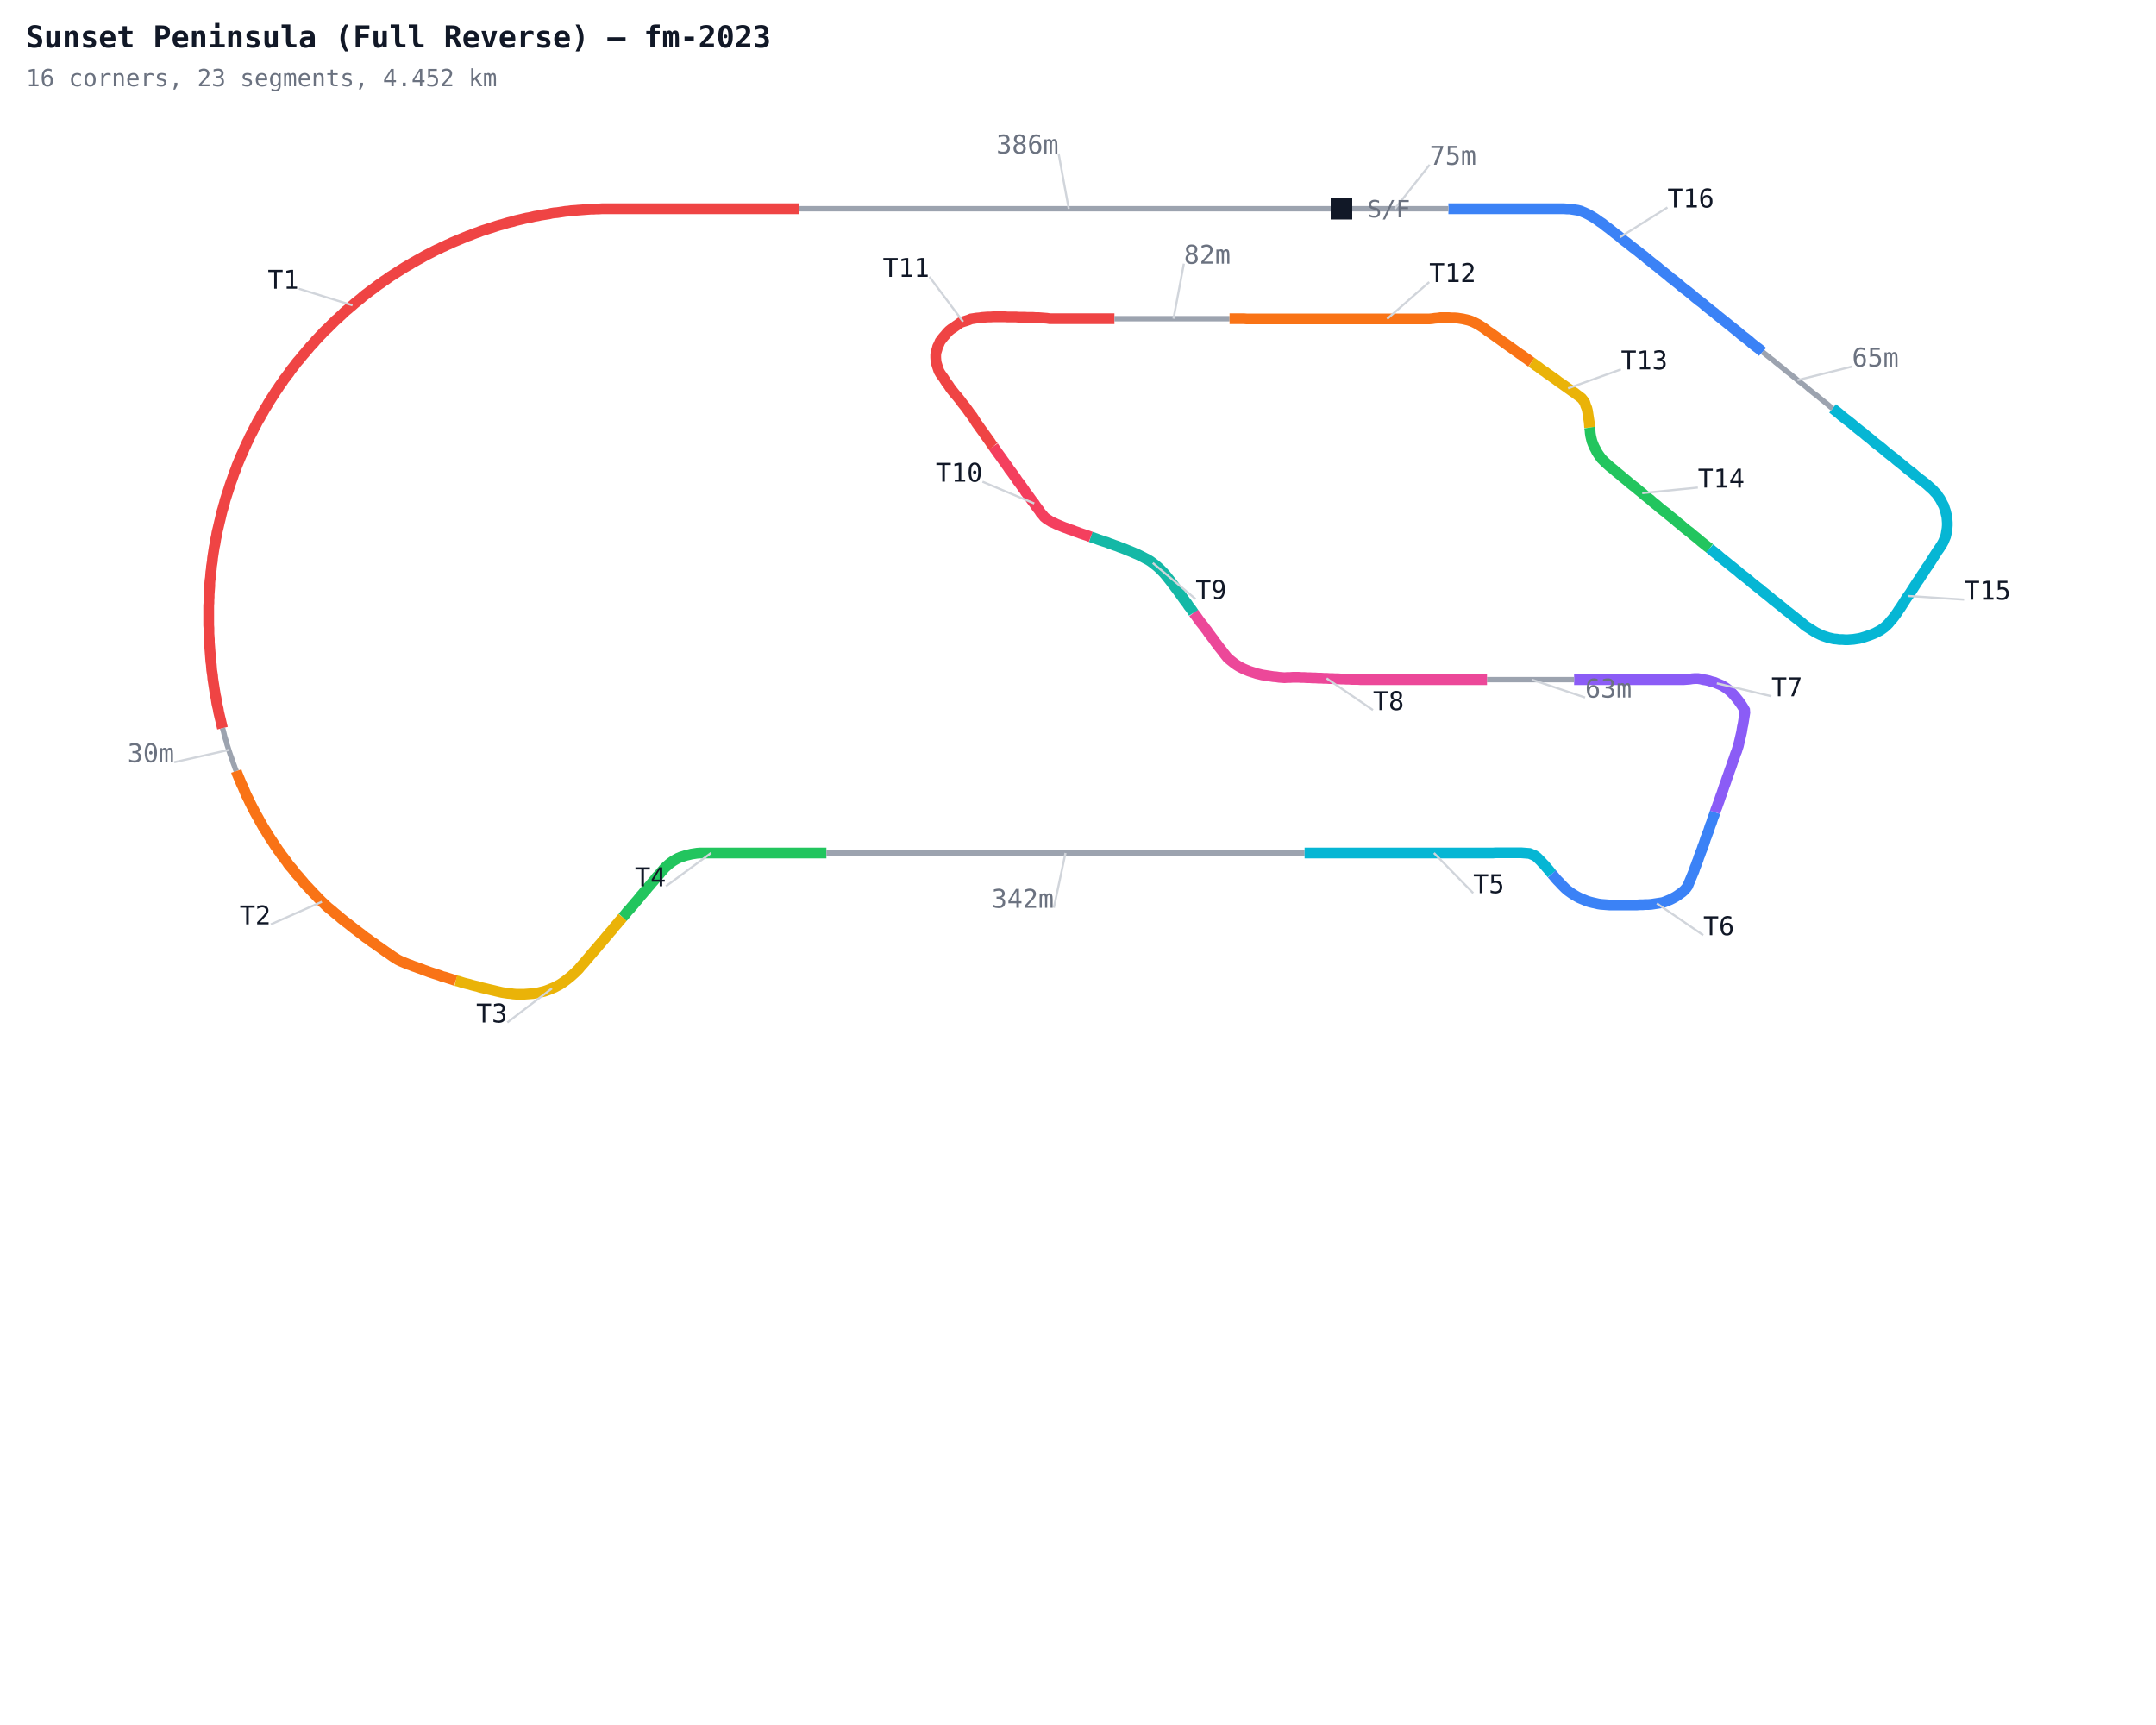
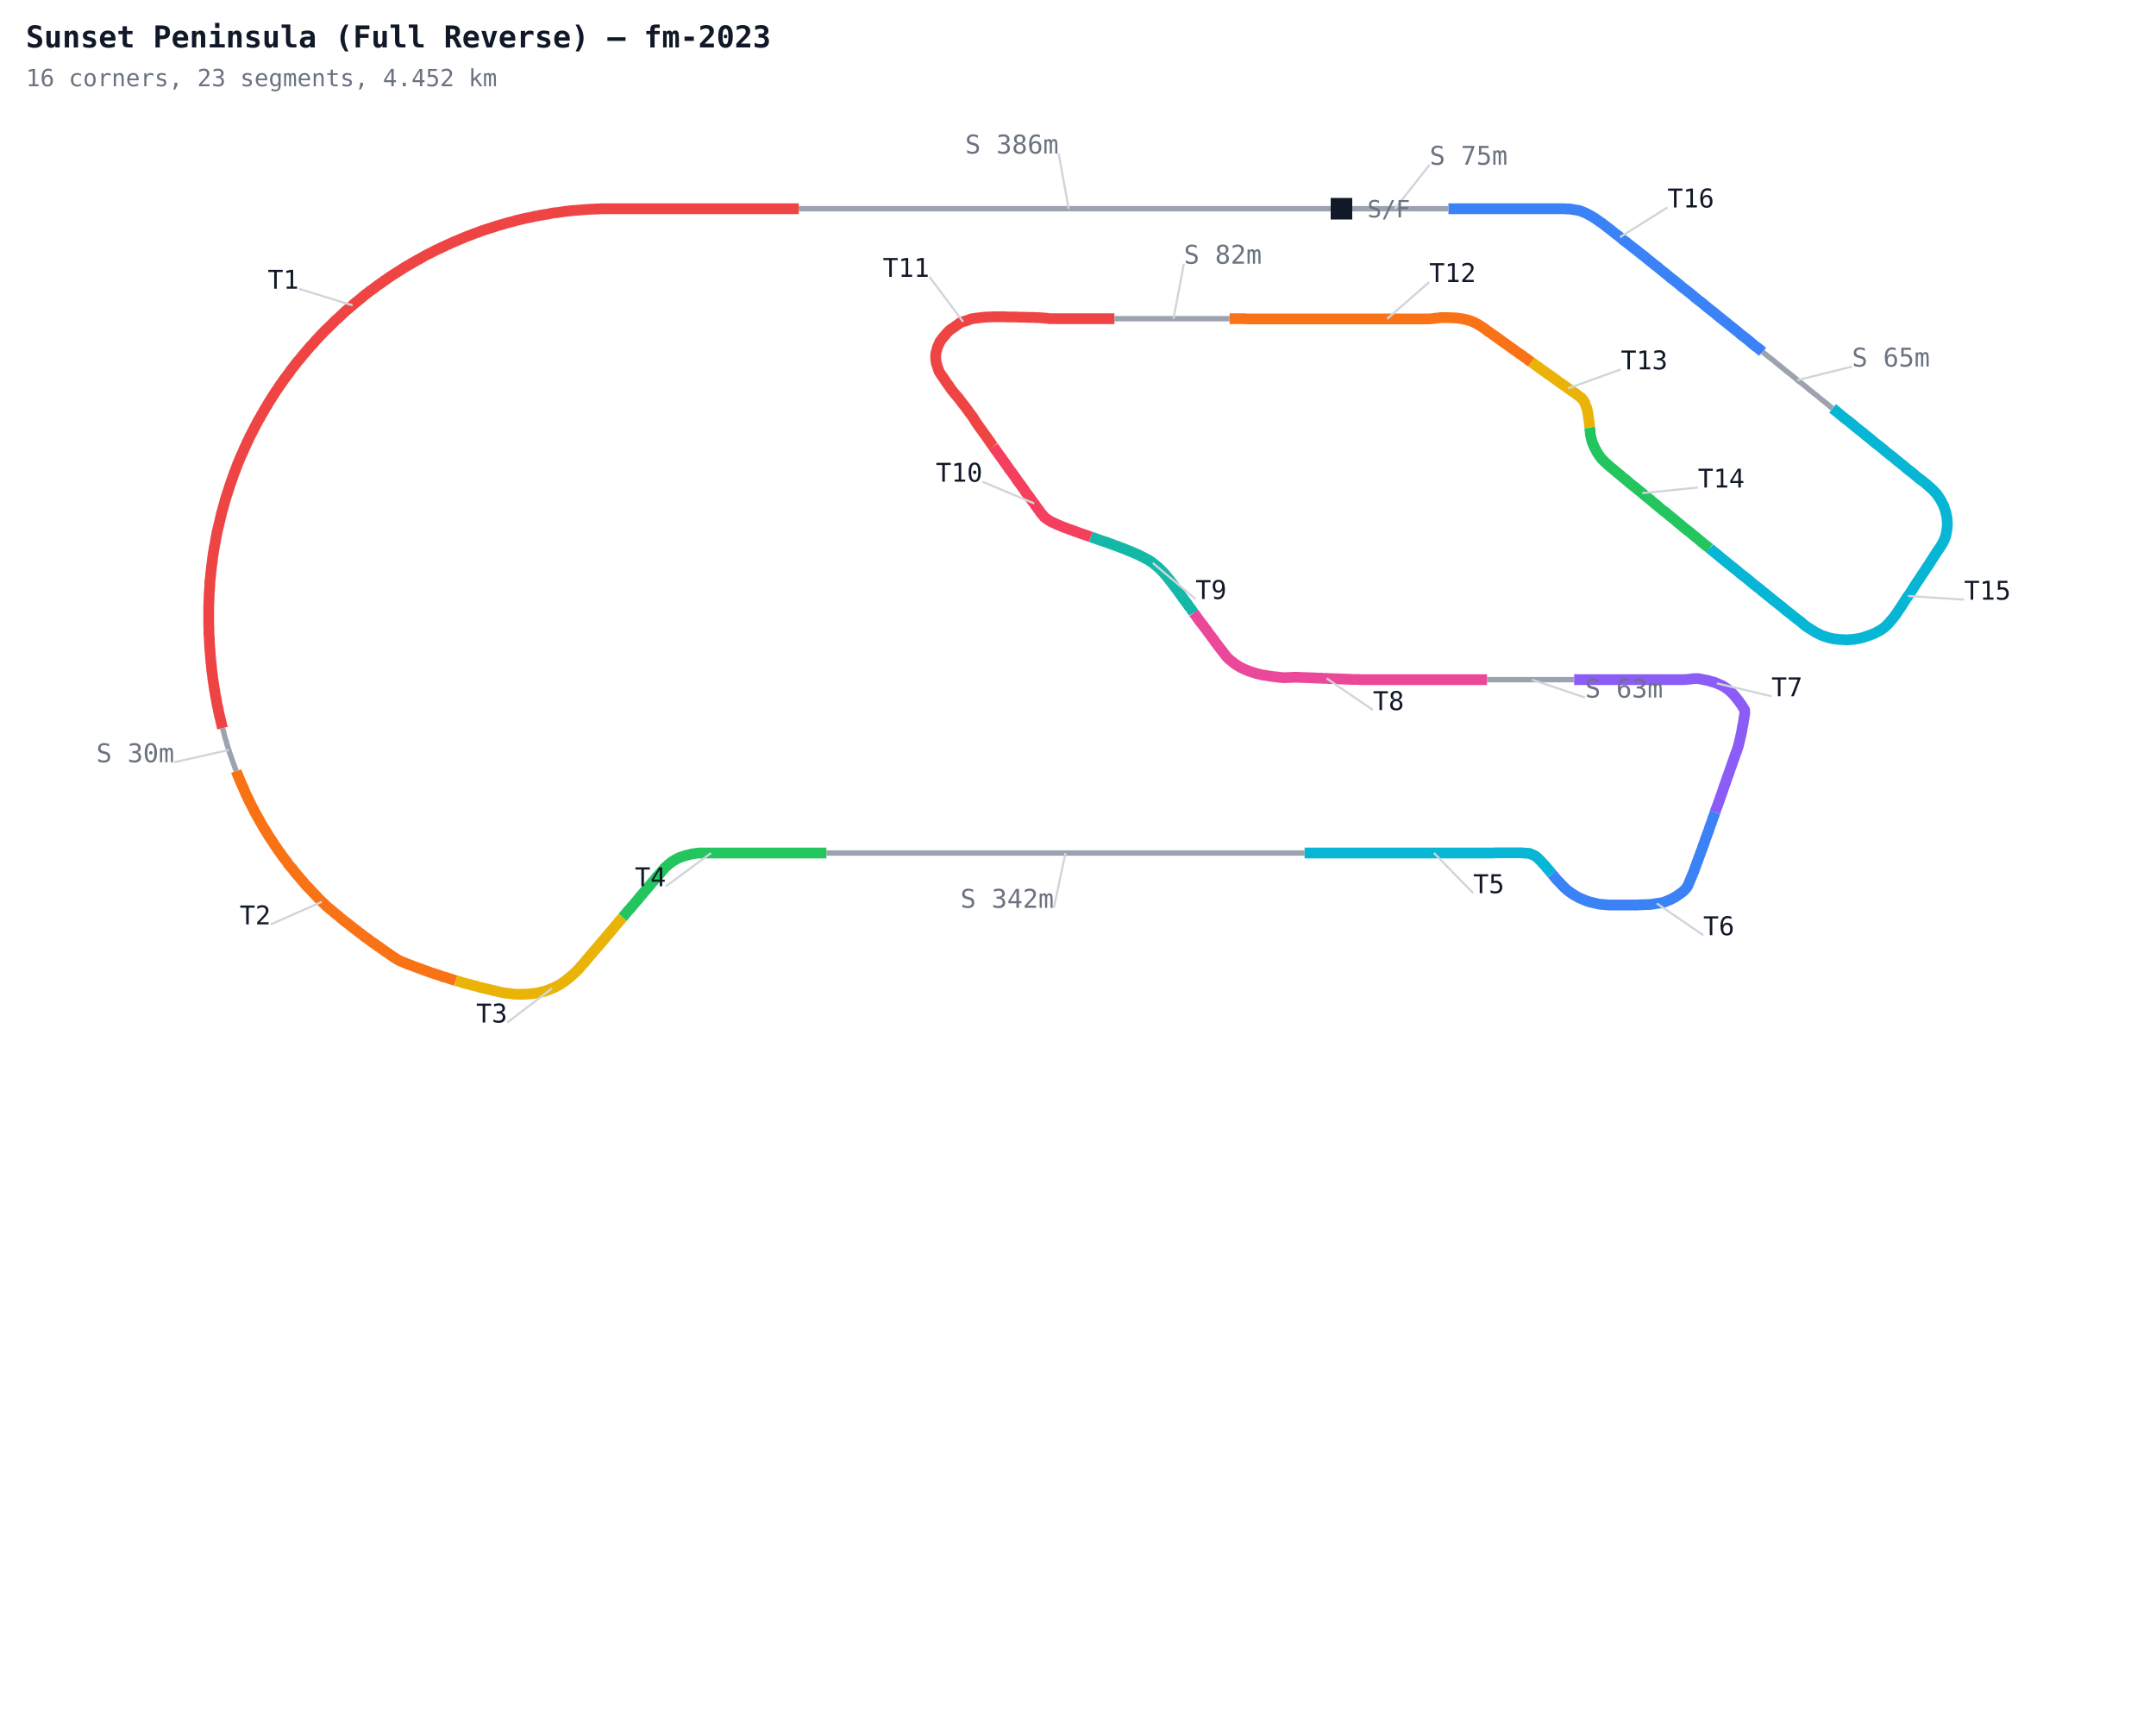
<svg xmlns="http://www.w3.org/2000/svg" width="1000" height="800" viewBox="0 0 1000 800">
  <defs>
    <style>
      .name { font-family: monospace; font-size: 12px; }
      .sector { font-family: monospace; font-size: 12px; fill: #7c3aed; font-weight: bold; }
      .title { font-family: monospace; font-size: 14px; fill: #111827; font-weight: bold; }
      .sub { font-family: monospace; font-size: 11px; fill: #6b7280; }
    </style>
  </defs>
  <rect width="1000" height="800" fill="#ffffff" />
  <polyline fill="none" stroke="#9ca3af" stroke-width="2.5" points="622.2,96.8 620.9,96.8 619.6,96.8 618.3,96.8 617.0,96.8 615.7,96.8 614.4,96.8 613.1,96.8 611.8,96.8 610.5,96.8 609.2,96.8 607.9,96.8 606.6,96.8 605.3,96.8 604.0,96.8 602.7,96.8 601.4,96.8 600.1,96.8 598.8,96.8 597.5,96.8 596.2,96.8 594.9,96.8 593.5,96.8 592.2,96.8 590.9,96.8 589.6,96.8 588.3,96.8 587.0,96.8 585.7,96.8 584.4,96.8 583.1,96.8 581.8,96.8 580.5,96.8 579.2,96.8 577.9,96.8 576.6,96.8 575.3,96.8 574.0,96.8 572.7,96.8 571.4,96.8 570.1,96.8 568.8,96.8 567.5,96.8 566.2,96.8 564.9,96.8 563.5,96.8 562.2,96.8 560.9,96.8 559.6,96.8 558.3,96.8 557.0,96.8 555.7,96.8 554.4,96.8 553.1,96.8 551.8,96.8 550.5,96.8 549.2,96.8 547.9,96.8 546.6,96.8 545.3,96.8 544.0,96.8 542.7,96.8 541.4,96.8 540.1,96.8 538.8,96.8 537.5,96.8 536.2,96.8 534.9,96.8 533.5,96.8 532.2,96.8 530.9,96.8 529.6,96.8 528.3,96.8 527.0,96.8 525.7,96.8 524.4,96.8 523.1,96.8 521.8,96.8 520.5,96.8 519.2,96.8 517.9,96.8 516.6,96.8 515.3,96.8 514.0,96.8 512.7,96.8 511.4,96.8 510.1,96.8 508.8,96.8 507.5,96.8 506.2,96.8 504.9,96.8 503.5,96.8 502.2,96.8 500.9,96.8 499.6,96.8 498.3,96.8 497.0,96.8 495.7,96.8 494.4,96.8 493.1,96.8 491.8,96.8 490.5,96.8 489.2,96.8 487.9,96.8 486.6,96.8 485.3,96.8 484.0,96.8 482.7,96.8 481.4,96.8 480.1,96.8 478.8,96.8 477.5,96.8 476.2,96.8 474.9,96.8 473.5,96.8 472.2,96.8 470.9,96.8 469.6,96.8 468.3,96.8 467.0,96.8 465.7,96.8 464.4,96.8 463.1,96.8 461.8,96.8 460.5,96.8 459.2,96.8 457.9,96.8 456.6,96.8 455.3,96.8 454.0,96.8 452.7,96.8 451.4,96.8 450.1,96.8 448.8,96.8 447.5,96.8 446.2,96.8 444.9,96.8 443.5,96.8 442.2,96.8 440.9,96.8 439.6,96.8 438.3,96.8 437.0,96.8 435.7,96.8 434.4,96.8 433.1,96.8 431.8,96.8 430.5,96.8 429.2,96.8 427.9,96.8 426.6,96.8 425.3,96.8 424.0,96.8 422.7,96.8 421.4,96.8 420.1,96.8 418.8,96.8 417.5,96.8 416.2,96.8 414.9,96.8 413.5,96.8 412.2,96.8 410.9,96.8 409.6,96.8 408.3,96.8 407.0,96.8 405.7,96.8 404.4,96.8 403.1,96.8 401.8,96.8 400.5,96.8 399.2,96.8 397.9,96.8 396.6,96.8 395.3,96.8 394.0,96.8 392.7,96.8 391.4,96.8 390.1,96.8 388.8,96.8 387.5,96.8 386.2,96.8 384.9,96.8 383.5,96.8 382.2,96.8 380.9,96.8 379.6,96.8 378.3,96.8 377.0,96.8 375.7,96.8 374.4,96.8 373.1,96.8 371.8,96.8 370.5,96.8" />
  <polyline fill="none" stroke="#ef4444" stroke-width="5" points="370.5,96.8 369.2,96.8 367.9,96.8 366.6,96.8 365.3,96.8 364.0,96.8 362.7,96.8 361.4,96.8 360.1,96.8 358.8,96.8 357.5,96.8 356.2,96.8 354.9,96.8 353.5,96.8 352.2,96.8 350.9,96.8 349.6,96.8 348.3,96.8 347.0,96.8 345.7,96.8 344.4,96.8 343.1,96.8 341.8,96.8 340.5,96.8 339.2,96.8 337.9,96.8 336.6,96.8 335.3,96.8 334.0,96.8 332.7,96.8 331.4,96.8 330.1,96.8 328.8,96.8 327.5,96.8 326.2,96.8 324.9,96.8 323.5,96.8 322.2,96.8 320.9,96.8 319.6,96.8 318.3,96.8 317.0,96.8 315.7,96.8 314.4,96.8 313.1,96.8 311.8,96.8 310.5,96.8 309.2,96.8 307.9,96.8 306.6,96.8 305.3,96.8 304.0,96.8 302.7,96.8 301.4,96.8 300.1,96.8 298.8,96.8 297.5,96.8 296.2,96.8 294.9,96.8 293.5,96.8 292.2,96.8 290.9,96.8 289.6,96.8 288.3,96.8 287.0,96.8 285.7,96.8 284.4,96.8 283.1,96.8 281.8,96.8 280.5,96.8 279.2,96.8 277.9,96.9 276.6,96.9 275.3,97.0 274.0,97.0 272.7,97.1 271.4,97.2 270.1,97.3 268.8,97.4 267.5,97.5 266.2,97.6 264.9,97.7 263.6,97.9 262.3,98.0 261.0,98.2 259.7,98.4 258.4,98.6 257.1,98.7 255.8,98.9 254.6,99.2 253.3,99.4 252.0,99.6 250.7,99.8 249.4,100.1 248.1,100.3 246.9,100.6 245.6,100.9 244.3,101.1 243.0,101.4 241.8,101.7 240.5,102.0 239.2,102.3 238.0,102.7 236.7,103.0 235.5,103.3 234.2,103.7 232.9,104.1 231.7,104.4 230.4,104.8 229.2,105.2 228.0,105.6 226.7,106.0 225.5,106.4 224.2,106.8 223.0,107.2 221.8,107.7 220.6,108.1 219.3,108.6 218.1,109.1 216.9,109.5 215.7,110.0 214.5,110.5 213.3,111.0 212.1,111.5 210.9,112.0 209.7,112.5 208.5,113.1 207.3,113.6 206.1,114.2 204.9,114.7 203.8,115.3 202.6,115.8 201.4,116.4 200.3,117.0 199.1,117.6 197.9,118.2 196.8,118.8 195.6,119.5 194.5,120.1 193.4,120.7 192.2,121.4 191.1,122.0 190.0,122.7 188.9,123.3 187.7,124.0 186.6,124.7 185.5,125.4 184.4,126.1 183.3,126.8 182.2,127.5 181.1,128.2 180.1,128.9 179.0,129.7 177.9,130.4 176.9,131.2 175.8,131.9 174.7,132.7 173.7,133.5 172.6,134.3 171.6,135.0 170.6,135.8 169.5,136.6 168.5,137.4 167.5,138.3 166.5,139.1 165.5,139.9 164.5,140.7 163.5,141.6 162.5,142.4 161.5,143.3 160.5,144.1 159.5,145.0 158.6,145.9 157.6,146.8 156.7,147.7 155.7,148.5 154.8,149.4 153.8,150.4 152.9,151.3 152.0,152.2 151.0,153.1 150.1,154.0 149.2,155.0 148.3,155.9 147.4,156.9 146.5,157.8 145.7,158.8 144.8,159.8 143.9,160.7 143.1,161.7 142.2,162.7 141.4,163.7 140.5,164.7 139.7,165.7 138.9,166.7 138.0,167.7 137.2,168.7 136.4,169.8 135.6,170.8 134.8,171.8 134.1,172.9 133.3,173.9 132.5,175.0 131.7,176.0 131.0,177.1 130.2,178.2 129.5,179.2 128.8,180.3 128.0,181.4 127.3,182.5 126.6,183.6 125.9,184.7 125.2,185.8 124.5,186.9 123.9,188.0 123.2,189.1 122.5,190.3 121.9,191.4 121.2,192.5 120.6,193.7 119.9,194.8 119.3,195.9 118.7,197.1 118.1,198.2 117.5,199.4 116.9,200.6 116.3,201.7 115.7,202.9 115.2,204.1 114.6,205.2 114.1,206.4 113.5,207.6 113.0,208.8 112.5,210.0 111.9,211.2 111.4,212.4 110.9,213.6 110.4,214.8 109.9,216.0 109.5,217.2 109.0,218.5 108.5,219.7 108.1,220.9 107.7,222.1 107.2,223.4 106.8,224.6 106.4,225.8 106.0,227.1 105.6,228.3 105.2,229.5 104.8,230.8 104.4,232.0 104.1,233.3 103.7,234.6 103.4,235.8 103.0,237.1 102.7,238.3 102.4,239.6 102.1,240.9 101.8,242.1 101.5,243.4 101.2,244.7 100.9,245.9 100.6,247.2 100.4,248.5 100.1,249.8 99.9,251.1 99.7,252.3 99.4,253.6 99.2,254.9 99.0,256.2 98.8,257.5 98.6,258.8 98.5,260.1 98.3,261.4 98.1,262.7 98.0,264.0 97.8,265.3 97.7,266.6 97.6,267.9 97.4,269.2 97.3,270.5 97.3,271.8 97.2,273.1 97.1,274.4 97.0,275.7 97.0,277.0 96.9,278.3 96.9,279.6 96.8,280.9 96.8,282.2 96.8,283.5 96.8,284.8 96.8,286.1 96.8,287.4 96.8,288.7 96.8,290.0 96.9,291.3 96.9,292.6 96.9,293.9 97.0,295.2 97.1,296.5 97.1,297.8 97.2,299.1 97.3,300.4 97.4,301.7 97.5,303.0 97.6,304.3 97.7,305.6 97.8,306.9 98.0,308.2 98.1,309.5 98.2,310.8 98.4,312.1 98.6,313.4 98.7,314.7 98.9,316.0 99.1,317.3 99.3,318.6 99.5,319.9 99.7,321.1 99.9,322.4 100.2,323.7 100.4,325.0 100.6,326.3 100.9,327.6 101.2,328.8 101.4,330.1 101.7,331.4 102.0,332.7 102.3,333.9 102.6,335.2 102.9,336.5 103.2,337.7" />
  <polyline fill="none" stroke="#9ca3af" stroke-width="2.5" points="103.2,337.7 103.6,339.0 103.9,340.2 104.2,341.5 104.6,342.8 105.0,344.0 105.3,345.3 105.7,346.5 106.1,347.8 106.5,349.0 106.9,350.2 107.4,351.5 107.8,352.7 108.2,353.9 108.7,355.2 109.1,356.4 109.6,357.6" />
  <polyline fill="none" stroke="#f97316" stroke-width="5" points="109.6,357.6 110.0,358.8 110.5,360.0 111.0,361.2 111.5,362.4 112.0,363.6 112.6,364.8 113.1,366.0 113.6,367.2 114.1,368.4 114.7,369.6 115.3,370.8 115.8,371.9 116.4,373.1 117.0,374.3 117.6,375.4 118.2,376.6 118.8,377.7 119.5,378.9 120.1,380.0 120.7,381.1 121.4,382.3 122.0,383.4 122.7,384.5 123.4,385.6 124.1,386.8 124.8,387.9 125.5,389.0 126.2,390.0 126.9,391.1 127.6,392.2 128.4,393.3 129.1,394.4 129.9,395.4 130.6,396.5 131.4,397.5 132.2,398.6 133.0,399.6 133.7,400.7 134.5,401.7 135.4,402.7 136.2,403.7 137.0,404.8 137.8,405.7 138.7,406.7 139.5,407.7 140.4,408.7 141.2,409.7 142.1,410.7 143.0,411.6 143.9,412.6 144.8,413.5 145.7,414.5 146.6,415.4 147.5,416.4 148.4,417.3 149.3,418.2 150.3,419.1 151.2,420.0 152.2,420.9 153.2,421.7 154.2,422.5 155.2,423.4 156.2,424.2 157.2,425.0 158.2,425.9 159.2,426.7 160.2,427.5 161.3,428.3 162.3,429.1 163.3,429.9 164.3,430.7 165.4,431.5 166.4,432.3 167.5,433.1 168.5,433.9 169.5,434.7 170.6,435.4 171.6,436.2 172.7,437.0 173.8,437.7 174.8,438.5 175.9,439.2 177.0,440.0 178.0,440.7 179.1,441.5 180.2,442.2 181.3,443.0 182.3,443.7 183.4,444.4 184.5,445.1 185.7,445.7 186.9,446.2 188.1,446.7 189.3,447.2 190.5,447.6 191.7,448.1 192.9,448.5 194.2,449.0 195.4,449.4 196.6,449.9 197.8,450.3 199.1,450.8 200.3,451.2 201.5,451.6 202.8,452.0 204.0,452.4 205.2,452.9 206.5,453.2 207.7,453.6 209.0,454.0 210.2,454.4 211.4,454.8" />
  <polyline fill="none" stroke="#eab308" stroke-width="5" points="211.4,454.8 212.7,455.1 213.9,455.5 215.2,455.9 216.4,456.2 217.7,456.5 219.0,456.9 220.2,457.2 221.5,457.5 222.7,457.9 224.0,458.2 225.3,458.5 226.5,458.8 227.8,459.1 229.1,459.4 230.3,459.7 231.6,460.0 232.9,460.3 234.2,460.5 235.5,460.7 236.8,460.8 238.1,461.0 239.4,461.1 240.7,461.1 242.0,461.1 243.3,461.1 244.6,461.0 245.9,460.9 247.2,460.8 248.5,460.6 249.8,460.4 251.0,460.1 252.3,459.8 253.5,459.4 254.8,458.9 256.0,458.4 257.2,457.9 258.3,457.3 259.5,456.7 260.6,456.0 261.6,455.3 262.7,454.5 263.7,453.7 264.7,452.9 265.7,452.0 266.7,451.1 267.6,450.2 268.5,449.3 269.3,448.3 270.2,447.3 271.1,446.3 271.9,445.3 272.8,444.3 273.6,443.3 274.5,442.3 275.3,441.3 276.1,440.4 277.0,439.4 277.8,438.4 278.7,437.4 279.5,436.4 280.4,435.4 281.2,434.4 282.1,433.4 282.9,432.4 283.8,431.4 284.6,430.4 285.4,429.4 286.3,428.4 287.1,427.4 288.0,426.4 288.8,425.4" />
  <polyline fill="none" stroke="#22c55e" stroke-width="5" points="288.8,425.4 289.7,424.4 290.5,423.4 291.3,422.4 292.2,421.5 293.0,420.5 293.9,419.5 294.7,418.5 295.6,417.5 296.4,416.5 297.2,415.5 298.1,414.5 298.9,413.5 299.8,412.5 300.6,411.5 301.5,410.5 302.3,409.5 303.2,408.5 304.0,407.5 304.8,406.5 305.7,405.6 306.5,404.6 307.4,403.6 308.2,402.6 309.2,401.7 310.2,400.8 311.2,400.0 312.2,399.3 313.4,398.6 314.5,398.0 315.7,397.5 317.0,397.1 318.2,396.7 319.5,396.4 320.7,396.1 322.0,395.9 323.3,395.7 324.6,395.6 325.9,395.6 327.2,395.6 328.5,395.6 329.8,395.6 331.1,395.6 332.5,395.6 333.8,395.6 335.1,395.6 336.4,395.6 337.7,395.6 339.0,395.6 340.3,395.6 341.6,395.6 342.9,395.6 344.2,395.6 345.5,395.6 346.8,395.6 348.1,395.6 349.4,395.6 350.7,395.6 352.0,395.6 353.3,395.6 354.6,395.6 355.9,395.6 357.2,395.6 358.5,395.6 359.8,395.6 361.1,395.6 362.5,395.6 363.8,395.6 365.1,395.6 366.4,395.6 367.7,395.6 369.0,395.6 370.3,395.6 371.6,395.6 372.9,395.6 374.2,395.6 375.5,395.6 376.8,395.6 378.1,395.6 379.4,395.6 380.7,395.6 382.0,395.6 383.3,395.6" />
  <polyline fill="none" stroke="#9ca3af" stroke-width="2.5" points="383.3,395.6 384.6,395.6 385.9,395.6 387.2,395.6 388.5,395.6 389.8,395.6 391.1,395.6 392.5,395.6 393.8,395.6 395.1,395.6 396.4,395.6 397.7,395.6 399.0,395.6 400.3,395.6 401.6,395.6 402.9,395.6 404.2,395.6 405.5,395.6 406.8,395.6 408.1,395.6 409.4,395.6 410.7,395.6 412.0,395.6 413.3,395.6 414.6,395.6 415.9,395.6 417.2,395.6 418.5,395.6 419.8,395.6 421.1,395.6 422.5,395.6 423.8,395.6 425.1,395.6 426.4,395.6 427.7,395.6 429.0,395.6 430.3,395.6 431.6,395.6 432.9,395.6 434.2,395.6 435.5,395.6 436.8,395.6 438.1,395.6 439.4,395.6 440.7,395.6 442.0,395.6 443.3,395.6 444.6,395.6 445.9,395.6 447.2,395.6 448.5,395.6 449.8,395.6 451.1,395.6 452.5,395.6 453.8,395.6 455.1,395.6 456.4,395.6 457.7,395.6 459.0,395.6 460.3,395.6 461.6,395.6 462.9,395.6 464.2,395.6 465.5,395.6 466.8,395.6 468.1,395.6 469.4,395.6 470.7,395.6 472.0,395.6 473.3,395.6 474.6,395.6 475.9,395.6 477.2,395.6 478.5,395.6 479.8,395.6 481.1,395.6 482.5,395.6 483.8,395.6 485.1,395.6 486.4,395.6 487.7,395.6 489.0,395.6 490.3,395.6 491.6,395.6 492.9,395.6 494.2,395.6 495.5,395.6 496.8,395.6 498.1,395.6 499.4,395.6 500.7,395.6 502.0,395.6 503.3,395.6 504.6,395.6 505.9,395.6 507.2,395.6 508.5,395.6 509.8,395.6 511.1,395.6 512.5,395.6 513.8,395.6 515.1,395.6 516.4,395.6 517.7,395.6 519.0,395.6 520.3,395.6 521.6,395.6 522.9,395.6 524.2,395.6 525.5,395.6 526.8,395.6 528.1,395.6 529.4,395.6 530.7,395.6 532.0,395.6 533.3,395.6 534.6,395.6 535.9,395.6 537.2,395.6 538.5,395.6 539.8,395.6 541.1,395.6 542.5,395.6 543.8,395.6 545.1,395.6 546.4,395.6 547.7,395.6 549.0,395.6 550.3,395.6 551.6,395.6 552.9,395.6 554.2,395.6 555.5,395.6 556.8,395.6 558.1,395.6 559.4,395.6 560.7,395.6 562.0,395.6 563.3,395.6 564.6,395.6 565.9,395.6 567.2,395.6 568.5,395.6 569.8,395.6 571.1,395.6 572.5,395.6 573.8,395.6 575.1,395.6 576.4,395.6 577.7,395.6 579.0,395.6 580.3,395.6 581.6,395.6 582.9,395.6 584.2,395.6 585.5,395.6 586.8,395.6 588.1,395.6 589.4,395.6 590.7,395.6 592.0,395.6 593.3,395.6 594.6,395.6 595.9,395.6 597.2,395.6 598.5,395.6 599.8,395.6 601.1,395.6 602.5,395.6 603.8,395.6 605.1,395.6" />
  <polyline fill="none" stroke="#06b6d4" stroke-width="5" points="605.1,395.6 606.4,395.6 607.7,395.6 609.0,395.6 610.3,395.6 611.6,395.6 612.9,395.6 614.2,395.6 615.5,395.6 616.8,395.6 618.1,395.6 619.4,395.6 620.7,395.6 622.0,395.6 623.3,395.6 624.6,395.6 625.9,395.6 627.2,395.6 628.5,395.6 629.8,395.6 631.1,395.6 632.5,395.6 633.8,395.6 635.1,395.6 636.4,395.6 637.7,395.6 639.0,395.6 640.3,395.6 641.6,395.6 642.9,395.6 644.2,395.6 645.5,395.6 646.8,395.6 648.1,395.6 649.4,395.6 650.7,395.6 652.0,395.6 653.3,395.6 654.6,395.6 655.9,395.6 657.2,395.6 658.5,395.6 659.8,395.6 661.1,395.6 662.5,395.6 663.8,395.6 665.1,395.6 666.4,395.6 667.7,395.6 669.0,395.6 670.3,395.6 671.6,395.6 672.9,395.6 674.2,395.6 675.5,395.6 676.8,395.6 678.1,395.6 679.4,395.6 680.7,395.6 682.0,395.6 683.3,395.6 684.6,395.6 685.9,395.6 687.2,395.6 688.5,395.6 689.8,395.6 691.1,395.6 692.5,395.6 693.8,395.5 695.1,395.5 696.4,395.5 697.7,395.5 699.0,395.5 700.3,395.5 701.6,395.5 702.9,395.5 704.2,395.5 705.5,395.5 706.8,395.6 708.1,395.7 709.4,395.8 710.6,396.3 711.8,396.8 712.9,397.6 713.8,398.5 714.7,399.4 715.6,400.4 716.5,401.3 717.3,402.3 718.2,403.3 719.0,404.3 719.8,405.3" />
  <polyline fill="none" stroke="#3b82f6" stroke-width="5" points="719.8,405.3 720.7,406.3 721.5,407.3 722.4,408.3 723.3,409.2 724.2,410.2 725.1,411.1 726.0,412.0 727.0,412.9 728.1,413.7 729.1,414.4 730.2,415.1 731.4,415.8 732.5,416.4 733.7,416.9 734.9,417.4 736.1,417.9 737.4,418.3 738.6,418.6 739.9,418.9 741.2,419.2 742.5,419.4 743.8,419.5 745.1,419.6 746.4,419.7 747.7,419.7 749.0,419.7 750.3,419.7 751.6,419.7 752.9,419.7 754.2,419.7 755.5,419.7 756.8,419.7 758.1,419.7 759.4,419.7 760.7,419.6 762.0,419.6 763.3,419.5 764.6,419.5 765.9,419.4 767.2,419.2 768.5,419.0 769.8,418.8 771.1,418.6 772.3,418.2 773.5,417.7 774.7,417.2 775.9,416.6 777.0,416.0 778.1,415.3 779.2,414.5 780.2,413.8 781.2,412.9 782.1,411.9 782.8,410.9 783.3,409.7 783.8,408.5 784.3,407.3 784.8,406.1 785.3,404.9 785.8,403.7 786.2,402.4 786.7,401.2 787.1,400.0 787.6,398.8 788.0,397.5 788.5,396.3 788.9,395.1 789.4,393.9 789.8,392.6 790.3,391.4 790.7,390.2 791.1,388.9 791.6,387.7 792.0,386.5 792.5,385.3 792.9,384.0 793.3,382.8 793.8,381.6 794.2,380.3 794.6,379.1 795.1,377.9 795.5,376.7" />
  <polyline fill="none" stroke="#8b5cf6" stroke-width="5" points="795.5,376.7 795.9,375.4 796.4,374.2 796.8,373.0 797.3,371.7 797.7,370.5 798.1,369.3 798.6,368.0 799.0,366.8 799.4,365.6 799.8,364.4 800.3,363.1 800.7,361.9 801.1,360.7 801.6,359.4 802.0,358.2 802.4,357.0 802.9,355.7 803.3,354.5 803.7,353.3 804.2,352.0 804.6,350.8 805.0,349.6 805.5,348.4 805.9,347.1 806.3,345.9 806.6,344.6 806.9,343.4 807.2,342.1 807.5,340.8 807.8,339.5 808.0,338.2 808.2,337.0 808.5,335.7 808.7,334.4 808.9,333.1 809.1,331.8 809.3,330.5 809.2,329.3 808.5,328.1 807.8,327.0 807.1,326.0 806.3,324.9 805.5,323.9 804.7,322.9 803.8,321.9 802.9,321.0 801.9,320.1 800.9,319.3 799.8,318.6 798.7,317.9 797.5,317.4 796.3,316.9 795.1,316.4 793.8,316.1 792.6,315.7 791.3,315.4 790.0,315.2 788.8,314.9 787.5,314.7 786.2,314.7 784.9,314.8 783.6,315.0 782.3,315.1 781.0,315.2 779.7,315.2 778.4,315.2 777.1,315.2 775.8,315.2 774.5,315.2 773.2,315.2 771.8,315.2 770.5,315.2 769.2,315.2 767.9,315.2 766.6,315.2 765.3,315.2 764.0,315.2 762.7,315.2 761.4,315.2 760.1,315.2 758.8,315.2 757.5,315.2 756.2,315.2 754.9,315.2 753.6,315.2 752.3,315.2 751.0,315.2 749.7,315.2 748.4,315.2 747.1,315.2 745.8,315.2 744.5,315.2 743.2,315.2 741.8,315.2 740.5,315.2 739.2,315.2 737.9,315.2 736.6,315.2 735.3,315.2 734.0,315.2 732.7,315.2 731.4,315.2 730.1,315.2" />
  <polyline fill="none" stroke="#9ca3af" stroke-width="2.5" points="730.1,315.2 728.8,315.2 727.5,315.2 726.2,315.2 724.9,315.2 723.6,315.2 722.3,315.2 721.0,315.2 719.7,315.2 718.4,315.2 717.1,315.2 715.8,315.2 714.5,315.2 713.2,315.2 711.8,315.2 710.5,315.2 709.2,315.2 707.9,315.2 706.6,315.2 705.3,315.2 704.0,315.2 702.7,315.2 701.4,315.2 700.1,315.2 698.8,315.2 697.5,315.2 696.2,315.2 694.9,315.2 693.6,315.2 692.3,315.2 691.0,315.2 689.7,315.2" />
  <polyline fill="none" stroke="#ec4899" stroke-width="5" points="689.7,315.2 688.4,315.2 687.1,315.2 685.8,315.2 684.5,315.2 683.2,315.2 681.8,315.2 680.5,315.2 679.2,315.2 677.9,315.2 676.6,315.2 675.3,315.2 674.0,315.2 672.7,315.2 671.4,315.2 670.1,315.2 668.8,315.2 667.5,315.2 666.2,315.2 664.9,315.2 663.6,315.2 662.3,315.2 661.0,315.2 659.7,315.2 658.4,315.2 657.1,315.2 655.8,315.2 654.5,315.2 653.2,315.2 651.8,315.2 650.5,315.2 649.2,315.2 647.9,315.2 646.6,315.2 645.3,315.2 644.0,315.2 642.7,315.2 641.4,315.2 640.1,315.2 638.8,315.2 637.5,315.2 636.2,315.2 634.9,315.2 633.6,315.2 632.3,315.2 631.0,315.2 629.7,315.1 628.4,315.1 627.1,315.1 625.8,315.0 624.5,315.0 623.2,314.9 621.9,314.9 620.6,314.8 619.2,314.8 617.9,314.7 616.6,314.7 615.3,314.6 614.0,314.6 612.7,314.5 611.4,314.5 610.1,314.4 608.8,314.4 607.5,314.3 606.2,314.3 604.9,314.2 603.6,314.2 602.3,314.1 601.0,314.1 599.7,314.1 598.4,314.2 597.1,314.2 595.8,314.3 594.5,314.2 593.2,314.1 591.9,313.9 590.6,313.8 589.3,313.6 588.0,313.4 586.7,313.2 585.4,313.0 584.2,312.7 582.9,312.4 581.7,312.0 580.4,311.6 579.2,311.2 578.0,310.7 576.8,310.2 575.6,309.6 574.5,309.0 573.4,308.3 572.3,307.5 571.3,306.7 570.3,305.9 569.3,305.0 568.5,304.0 567.7,303.0 566.9,301.9 566.1,300.9 565.3,299.9 564.5,298.8 563.7,297.8 563.0,296.7 562.2,295.7 561.4,294.6 560.6,293.6 559.9,292.5 559.1,291.5 558.3,290.4 557.5,289.4 556.7,288.4 555.9,287.3 555.2,286.3 554.4,285.2 553.6,284.2" />
  <polyline fill="none" stroke="#14b8a6" stroke-width="5" points="553.6,284.2 552.9,283.1 552.1,282.0 551.3,281.0 550.6,279.9 549.8,278.9 549.0,277.8 548.3,276.8 547.5,275.7 546.7,274.6 546.0,273.6 545.2,272.6 544.4,271.5 543.6,270.5 542.8,269.4 542.0,268.4 541.2,267.4 540.4,266.4 539.5,265.4 538.6,264.5 537.7,263.6 536.7,262.7 535.7,261.9 534.7,261.1 533.6,260.3 532.5,259.6 531.3,259.0 530.2,258.4 529.0,257.8 527.8,257.2 526.6,256.7 525.5,256.2 524.3,255.7 523.0,255.2 521.8,254.7 520.6,254.2 519.4,253.8 518.2,253.3 517.0,252.9 515.7,252.4 514.5,252.0 513.3,251.5 512.0,251.1 510.8,250.7 509.6,250.3 508.3,249.8 507.1,249.4 505.9,249.0" />
  <polyline fill="none" stroke="#f43f5e" stroke-width="5" points="505.9,249.0 504.6,248.5 503.4,248.1 502.2,247.7 501.0,247.3 499.7,246.8 498.5,246.4 497.3,245.9 496.0,245.5 494.8,245.0 493.6,244.6 492.4,244.1 491.2,243.6 490.0,243.1 488.8,242.5 487.6,242.0 486.5,241.3 485.4,240.6 484.4,239.8 483.6,238.8 482.7,237.8 482.0,236.7 481.2,235.7 480.4,234.6 479.7,233.5 478.9,232.5 478.1,231.4 477.4,230.4 476.6,229.3 475.8,228.3 475.1,227.2 474.3,226.1 473.6,225.1 472.8,224.0 472.0,223.0 471.3,221.9 470.5,220.8 469.8,219.8 469.0,218.7 468.2,217.7 467.5,216.6 466.7,215.5 466.0,214.5 465.2,213.4 464.5,212.4 463.7,211.3 462.9,210.2 462.2,209.2 461.4,208.1 460.7,207.0" />
  <polyline fill="none" stroke="#ef4444" stroke-width="5" points="460.7,207.0 459.9,206.0 459.2,204.9 458.4,203.8 457.7,202.8 456.9,201.7 456.2,200.7 455.4,199.6 454.6,198.5 453.9,197.5 453.1,196.4 452.4,195.3 451.7,194.2 451.0,193.1 450.2,192.1 449.4,191.0 448.7,190.0 447.9,188.9 447.1,187.9 446.3,186.9 445.5,185.8 444.7,184.8 443.9,183.8 443.0,182.8 442.2,181.8 441.4,180.8 440.6,179.7 439.9,178.6 439.1,177.6 438.4,176.5 437.7,175.4 436.9,174.3 436.2,173.3 435.5,172.1 435.1,170.9 434.7,169.7 434.3,168.4 434.1,167.2 434.0,165.8 434.0,164.5 434.2,163.3 434.6,162.0 434.9,160.8 435.5,159.6 436.0,158.4 436.8,157.3 437.6,156.3 438.5,155.3 439.3,154.3 440.2,153.4 441.2,152.6 442.3,151.9 443.4,151.1 444.4,150.4 445.5,149.6 446.7,149.2 448.0,148.8 449.2,148.4 450.4,147.9 451.7,147.7 453.0,147.5 454.3,147.4 455.6,147.2 456.9,147.1 458.2,147.0 459.5,147.0 460.8,146.9 462.1,146.9 463.4,146.9 464.7,146.9 466.0,146.9 467.3,147.0 468.6,147.0 469.9,147.0 471.2,147.0 472.5,147.1 473.8,147.1 475.1,147.1 476.5,147.2 477.8,147.2 479.1,147.2 480.4,147.3 481.7,147.3 483.0,147.4 484.3,147.5 485.6,147.6 486.9,147.8 488.2,147.8 489.5,147.8 490.8,147.8 492.1,147.8 493.4,147.8 494.7,147.8 496.0,147.8 497.3,147.8 498.6,147.8 499.9,147.8 501.2,147.8 502.5,147.8 503.8,147.8 505.1,147.8 506.4,147.8 507.7,147.8 509.0,147.8 510.3,147.8 511.6,147.8 513.0,147.8 514.3,147.8 515.6,147.8 516.9,147.8" />
  <polyline fill="none" stroke="#9ca3af" stroke-width="2.5" points="516.9,147.8 518.2,147.8 519.5,147.8 520.8,147.8 522.1,147.8 523.4,147.8 524.7,147.8 526.0,147.8 527.3,147.8 528.6,147.8 529.9,147.8 531.2,147.8 532.5,147.8 533.8,147.8 535.1,147.8 536.4,147.8 537.7,147.8 539.0,147.8 540.3,147.8 541.6,147.8 543.0,147.8 544.3,147.8 545.6,147.8 546.9,147.8 548.2,147.8 549.5,147.8 550.8,147.8 552.1,147.8 553.4,147.8 554.7,147.8 556.0,147.8 557.3,147.8 558.6,147.8 559.9,147.8 561.2,147.8 562.5,147.8 563.8,147.8 565.1,147.8 566.4,147.8 567.7,147.8 569.0,147.8 570.3,147.8" />
  <polyline fill="none" stroke="#f97316" stroke-width="5" points="570.3,147.8 571.6,147.8 573.0,147.8 574.3,147.8 575.6,147.8 576.9,147.8 578.2,147.9 579.5,147.9 580.8,147.9 582.1,147.9 583.4,147.9 584.7,147.9 586.0,147.9 587.3,147.9 588.6,147.9 589.9,147.9 591.2,147.9 592.5,147.9 593.8,147.9 595.1,147.9 596.4,147.9 597.7,147.9 599.0,147.9 600.3,147.9 601.6,147.9 603.0,147.9 604.3,147.9 605.6,147.9 606.9,147.9 608.2,147.9 609.5,147.9 610.8,147.9 612.1,147.9 613.4,147.9 614.7,147.9 616.0,147.9 617.3,147.9 618.6,147.9 619.9,147.9 621.2,147.9 622.5,147.9 623.8,147.9 625.1,147.9 626.4,147.9 627.7,147.9 629.0,147.9 630.3,147.9 631.6,147.9 633.0,147.9 634.3,147.9 635.6,147.9 636.9,147.9 638.2,147.9 639.5,147.9 640.8,147.9 642.1,147.9 643.4,147.9 644.7,147.9 646.0,147.9 647.3,147.9 648.6,147.9 649.9,147.9 651.2,147.9 652.5,147.9 653.8,147.9 655.1,147.9 656.4,147.9 657.7,147.9 659.0,147.9 660.3,147.9 661.6,147.9 663.0,147.9 664.2,147.8 665.5,147.6 666.8,147.5 668.1,147.3 669.4,147.3 670.7,147.3 672.0,147.3 673.3,147.4 674.6,147.4 675.9,147.5 677.2,147.7 678.5,147.9 679.8,148.2 681.1,148.5 682.3,148.9 683.5,149.4 684.7,150.0 685.8,150.6 686.9,151.3 688.0,152.0 689.1,152.8 690.1,153.6 691.2,154.3 692.3,155.1 693.3,155.8 694.4,156.6 695.4,157.3 696.5,158.1 697.6,158.9 698.6,159.6 699.7,160.4 700.7,161.1 701.8,161.9 702.9,162.7 703.9,163.4 705.0,164.2 706.1,164.9 707.1,165.7 708.2,166.4 709.2,167.2 710.3,168.0" />
  <polyline fill="none" stroke="#eab308" stroke-width="5" points="710.3,168.0 711.4,168.7 712.4,169.5 713.5,170.2 714.5,171.0 715.6,171.8 716.7,172.5 717.7,173.3 718.8,174.0 719.9,174.8 720.9,175.5 722.0,176.3 723.0,177.1 724.1,177.8 725.2,178.6 726.2,179.3 727.3,180.1 728.3,180.8 729.4,181.6 730.5,182.3 731.5,183.1 732.6,183.9 733.6,184.7 734.4,185.7 735.1,186.8 735.5,188.1 736.0,189.3 736.3,190.5 736.5,191.8 736.7,193.1 736.9,194.4 737.1,195.7 737.2,197.0 737.3,198.3" />
  <polyline fill="none" stroke="#22c55e" stroke-width="5" points="737.3,198.3 737.5,199.6 737.6,200.9 737.8,202.2 738.1,203.5 738.4,204.7 738.9,206.0 739.4,207.2 740.0,208.3 740.6,209.5 741.3,210.6 742.0,211.6 742.8,212.7 743.7,213.6 744.6,214.5 745.6,215.4 746.6,216.3 747.6,217.1 748.6,217.9 749.6,218.8 750.6,219.6 751.6,220.4 752.6,221.3 753.6,222.1 754.6,222.9 755.6,223.8 756.6,224.6 757.6,225.4 758.7,226.2 759.7,227.1 760.7,227.9 761.7,228.7 762.7,229.6 763.7,230.4 764.7,231.2 765.7,232.0 766.7,232.9 767.7,233.7 768.7,234.5 769.7,235.4 770.7,236.2 771.7,237.0 772.8,237.8 773.8,238.7 774.8,239.5 775.8,240.3 776.8,241.1 777.8,242.0 778.8,242.8 779.8,243.6 780.8,244.5 781.8,245.3 782.8,246.1 783.9,246.9 784.9,247.8 785.9,248.6 786.9,249.4 787.9,250.2 788.9,251.1 789.9,251.9 790.9,252.7 791.9,253.5 793.0,254.3" />
  <polyline fill="none" stroke="#06b6d4" stroke-width="5" points="793.0,254.3 794.0,255.2 795.0,256.0 796.0,256.8 797.0,257.6 798.0,258.5 799.0,259.3 800.0,260.1 801.0,260.9 802.1,261.8 803.1,262.6 804.1,263.4 805.1,264.2 806.1,265.0 807.1,265.9 808.1,266.7 809.2,267.5 810.2,268.3 811.2,269.1 812.2,270.0 813.2,270.8 814.2,271.6 815.2,272.4 816.3,273.2 817.3,274.1 818.3,274.9 819.3,275.7 820.3,276.5 821.3,277.3 822.3,278.2 823.4,279.0 824.4,279.8 825.4,280.6 826.4,281.4 827.4,282.2 828.4,283.1 829.5,283.9 830.5,284.7 831.5,285.5 832.5,286.3 833.5,287.1 834.6,287.9 835.6,288.7 836.6,289.6 837.6,290.4 838.7,291.1 839.8,291.8 840.9,292.5 842.0,293.2 843.2,293.8 844.4,294.4 845.6,294.9 846.8,295.3 848.0,295.7 849.3,296.0 850.6,296.3 851.9,296.4 853.2,296.6 854.5,296.6 855.8,296.7 857.1,296.7 858.4,296.6 859.7,296.5 861.0,296.3 862.3,296.1 863.5,295.8 864.8,295.4 866.0,295.0 867.2,294.6 868.5,294.1 869.7,293.6 870.8,293.0 872.0,292.4 873.0,291.7 874.1,290.9 875.1,290.0 876.0,289.1 876.8,288.1 877.7,287.1 878.5,286.1 879.3,285.0 880.0,284.0 880.7,282.9 881.5,281.8 882.2,280.7 882.9,279.6 883.6,278.5 884.3,277.4 885.0,276.4 885.8,275.3 886.5,274.2 887.2,273.1 887.9,272.0 888.6,270.9 889.3,269.8 890.1,268.7 890.8,267.6 891.5,266.5 892.2,265.5 892.9,264.4 893.6,263.3 894.4,262.2 895.1,261.1 895.8,260.0 896.5,258.9 897.2,257.8 897.9,256.7 898.6,255.6 899.4,254.5 900.1,253.4 900.8,252.3 901.4,251.2 901.9,250.0 902.4,248.8 902.7,247.5 902.9,246.2 903.1,245.0 903.2,243.7 903.2,242.4 903.1,241.0 903.0,239.8 902.7,238.5 902.4,237.2 902.0,236.0 901.6,234.7 901.0,233.6 900.4,232.4 899.8,231.3 899.0,230.2 898.3,229.1 897.4,228.2 896.5,227.2 895.5,226.3 894.6,225.5 893.6,224.6 892.6,223.8 891.6,223.0 890.5,222.2 889.5,221.4 888.5,220.6 887.5,219.7 886.5,218.9 885.4,218.1 884.4,217.3 883.4,216.4 882.4,215.6 881.4,214.8 880.4,214.0 879.4,213.2 878.4,212.3 877.3,211.5 876.3,210.7 875.3,209.9 874.3,209.1 873.3,208.2 872.3,207.4 871.3,206.6 870.2,205.8 869.2,205.0 868.2,204.1 867.2,203.3 866.2,202.5 865.2,201.7 864.2,200.8 863.1,200.0 862.1,199.2 861.1,198.4 860.1,197.6 859.1,196.7 858.1,195.9 857.1,195.1 856.0,194.3 855.0,193.5 854.0,192.7 853.0,191.8 852.0,191.0 851.0,190.2 850.0,189.4" />
  <polyline fill="none" stroke="#9ca3af" stroke-width="2.5" points="850.0,189.4 848.9,188.6 847.9,187.7 846.9,186.9 845.9,186.1 844.9,185.3 843.9,184.5 842.9,183.6 841.8,182.8 840.8,182.0 839.8,181.2 838.8,180.4 837.8,179.5 836.8,178.7 835.8,177.9 834.7,177.1 833.7,176.3 832.7,175.4 831.7,174.6 830.7,173.8 829.7,173.0 828.6,172.2 827.6,171.3 826.6,170.5 825.6,169.7 824.6,168.9 823.6,168.1 822.6,167.2 821.5,166.4 820.5,165.6 819.5,164.8 818.5,164.0 817.5,163.2" />
  <polyline fill="none" stroke="#3b82f6" stroke-width="5" points="817.5,163.2 816.5,162.3 815.5,161.5 814.4,160.7 813.4,159.9 812.4,159.1 811.4,158.2 810.4,157.4 809.4,156.6 808.3,155.8 807.3,155.0 806.3,154.1 805.3,153.3 804.3,152.5 803.3,151.7 802.3,150.9 801.2,150.0 800.2,149.2 799.2,148.4 798.2,147.6 797.2,146.8 796.2,146.0 795.2,145.1 794.1,144.3 793.1,143.5 792.1,142.7 791.1,141.9 790.1,141.0 789.1,140.2 788.0,139.4 787.0,138.6 786.0,137.8 785.0,136.9 784.0,136.1 783.0,135.3 782.0,134.5 780.9,133.7 779.9,132.9 778.9,132.0 777.9,131.2 776.9,130.4 775.9,129.6 774.8,128.8 773.8,127.9 772.8,127.1 771.8,126.3 770.8,125.5 769.8,124.7 768.8,123.8 767.7,123.0 766.7,122.2 765.7,121.4 764.7,120.6 763.7,119.8 762.7,118.9 761.6,118.1 760.6,117.3 759.6,116.5 758.6,115.7 757.5,114.9 756.5,114.1 755.5,113.3 754.5,112.5 753.4,111.7 752.4,110.9 751.4,110.0 750.4,109.2 749.3,108.4 748.3,107.6 747.3,106.8 746.3,106.0 745.2,105.2 744.2,104.4 743.2,103.6 742.1,102.9 741.0,102.1 740.0,101.4 738.9,100.7 737.7,100.0 736.6,99.4 735.4,98.8 734.2,98.3 733.0,97.8 731.8,97.5 730.5,97.3 729.2,97.1 727.9,96.9 726.6,96.9 725.3,96.8 724.0,96.8 722.7,96.8 721.4,96.8 720.1,96.8 718.8,96.8 717.5,96.8 716.2,96.8 714.9,96.8 713.5,96.8 712.2,96.8 710.9,96.8 709.6,96.8 708.3,96.8 707.0,96.8 705.7,96.8 704.4,96.8 703.1,96.8 701.8,96.8 700.5,96.8 699.2,96.8 697.9,96.8 696.6,96.8 695.3,96.8 694.0,96.8 692.7,96.8 691.4,96.8 690.1,96.8 688.8,96.8 687.5,96.8 686.2,96.8 684.9,96.8 683.5,96.8 682.2,96.8 680.9,96.8 679.6,96.8 678.3,96.8 677.0,96.8 675.7,96.8 674.4,96.8 673.1,96.8 671.8,96.8" />
  <polyline fill="none" stroke="#9ca3af" stroke-width="2.5" points="671.8,96.8 670.5,96.8 669.2,96.8 667.9,96.8 666.6,96.8 665.3,96.8 664.0,96.8 662.7,96.8 661.4,96.8 660.1,96.8 658.8,96.8 657.5,96.8 656.2,96.8 654.9,96.8 653.5,96.8 652.2,96.8 650.9,96.8 649.6,96.8 648.3,96.8 647.0,96.8 645.7,96.8 644.4,96.8 643.1,96.8 641.8,96.8 640.5,96.8 639.2,96.8 637.9,96.8 636.6,96.8 635.3,96.8 634.0,96.8 632.7,96.8 631.4,96.8 630.1,96.8 628.8,96.8 627.5,96.8 626.2,96.8 624.9,96.8 623.5,96.8" />
  <line x1="495.7" y1="96.8" x2="491.0" y2="71.2" stroke="#d1d5db" stroke-width="1" />
-   <text x="491.0" y="71.2" text-anchor="end" class="name" fill="#6b7280">386m</text>
+   <text x="491.0" y="71.2" text-anchor="end" class="name" fill="#6b7280">S 386m</text>
  <line x1="163.5" y1="141.6" x2="138.6" y2="133.9" stroke="#d1d5db" stroke-width="1" />
  <text x="138.6" y="133.9" text-anchor="end" class="name" fill="#111827">T1</text>
  <line x1="106.1" y1="347.8" x2="80.8" y2="353.5" stroke="#d1d5db" stroke-width="1" />
-   <text x="80.8" y="353.5" text-anchor="end" class="name" fill="#6b7280">30m</text>
+   <text x="80.8" y="353.5" text-anchor="end" class="name" fill="#6b7280">S 30m</text>
  <line x1="149.3" y1="418.2" x2="125.6" y2="428.7" stroke="#d1d5db" stroke-width="1" />
  <text x="125.6" y="428.7" text-anchor="end" class="name" fill="#111827">T2</text>
  <line x1="256.0" y1="458.4" x2="235.3" y2="474.2" stroke="#d1d5db" stroke-width="1" />
  <text x="235.3" y="474.2" text-anchor="end" class="name" fill="#111827">T3</text>
  <line x1="329.8" y1="395.6" x2="308.9" y2="411.0" stroke="#d1d5db" stroke-width="1" />
  <text x="308.9" y="411.0" text-anchor="end" class="name" fill="#111827">T4</text>
  <line x1="494.2" y1="395.6" x2="488.8" y2="421.0" stroke="#d1d5db" stroke-width="1" />
-   <text x="488.8" y="421.0" text-anchor="end" class="name" fill="#6b7280">342m</text>
+   <text x="488.8" y="421.0" text-anchor="end" class="name" fill="#6b7280">S 342m</text>
  <line x1="665.1" y1="395.6" x2="683.3" y2="414.2" stroke="#d1d5db" stroke-width="1" />
  <text x="683.3" y="414.2" text-anchor="start" class="name" fill="#111827">T5</text>
  <line x1="768.5" y1="419.0" x2="790.0" y2="433.7" stroke="#d1d5db" stroke-width="1" />
  <text x="790.0" y="433.7" text-anchor="start" class="name" fill="#111827">T6</text>
  <line x1="796.3" y1="316.9" x2="821.6" y2="322.9" stroke="#d1d5db" stroke-width="1" />
  <text x="821.6" y="322.9" text-anchor="start" class="name" fill="#111827">T7</text>
  <line x1="710.5" y1="315.2" x2="735.2" y2="323.5" stroke="#d1d5db" stroke-width="1" />
-   <text x="735.2" y="323.5" text-anchor="start" class="name" fill="#6b7280">63m</text>
+   <text x="735.2" y="323.5" text-anchor="start" class="name" fill="#6b7280">S 63m</text>
  <line x1="615.3" y1="314.6" x2="636.8" y2="329.3" stroke="#d1d5db" stroke-width="1" />
  <text x="636.8" y="329.3" text-anchor="start" class="name" fill="#111827">T8</text>
  <line x1="534.7" y1="261.1" x2="554.5" y2="277.8" stroke="#d1d5db" stroke-width="1" />
  <text x="554.5" y="277.8" text-anchor="start" class="name" fill="#111827">T9</text>
  <line x1="479.7" y1="233.5" x2="455.7" y2="223.4" stroke="#d1d5db" stroke-width="1" />
  <text x="455.7" y="223.4" text-anchor="end" class="name" fill="#111827">T10</text>
  <line x1="446.7" y1="149.2" x2="431.1" y2="128.4" stroke="#d1d5db" stroke-width="1" />
  <text x="431.1" y="128.4" text-anchor="end" class="name" fill="#111827">T11</text>
  <line x1="544.3" y1="147.8" x2="549.1" y2="122.3" stroke="#d1d5db" stroke-width="1" />
-   <text x="549.1" y="122.3" text-anchor="start" class="name" fill="#6b7280">82m</text>
+   <text x="549.1" y="122.3" text-anchor="start" class="name" fill="#6b7280">S 82m</text>
  <line x1="643.4" y1="147.9" x2="662.9" y2="130.8" stroke="#d1d5db" stroke-width="1" />
  <text x="662.9" y="130.8" text-anchor="start" class="name" fill="#111827">T12</text>
  <line x1="727.3" y1="180.1" x2="751.8" y2="171.3" stroke="#d1d5db" stroke-width="1" />
  <text x="751.8" y="171.3" text-anchor="start" class="name" fill="#111827">T13</text>
  <line x1="761.7" y1="228.7" x2="787.5" y2="226.1" stroke="#d1d5db" stroke-width="1" />
  <text x="787.5" y="226.1" text-anchor="start" class="name" fill="#111827">T14</text>
  <line x1="885.0" y1="276.4" x2="911.0" y2="278.1" stroke="#d1d5db" stroke-width="1" />
  <text x="911.0" y="278.1" text-anchor="start" class="name" fill="#111827">T15</text>
  <line x1="833.7" y1="176.3" x2="859.0" y2="170.0" stroke="#d1d5db" stroke-width="1" />
-   <text x="859.0" y="170.0" text-anchor="start" class="name" fill="#6b7280">65m</text>
+   <text x="859.0" y="170.0" text-anchor="start" class="name" fill="#6b7280">S 65m</text>
  <line x1="751.4" y1="110.0" x2="773.4" y2="96.2" stroke="#d1d5db" stroke-width="1" />
  <text x="773.4" y="96.2" text-anchor="start" class="name" fill="#111827">T16</text>
  <line x1="647.0" y1="96.8" x2="663.1" y2="76.4" stroke="#d1d5db" stroke-width="1" />
-   <text x="663.1" y="76.4" text-anchor="start" class="name" fill="#6b7280">75m</text>
+   <text x="663.1" y="76.4" text-anchor="start" class="name" fill="#6b7280">S 75m</text>
  <rect x="617.2" y="91.8" width="10" height="10" fill="#111827" />
  <text x="634.2" y="100.8" class="sub">S/F</text>
  <text class="title" x="12" y="22">Sunset Peninsula (Full Reverse) — fm-2023</text>
  <text class="sub" x="12" y="40">16 corners, 23 segments, 4.452 km</text>
</svg>
